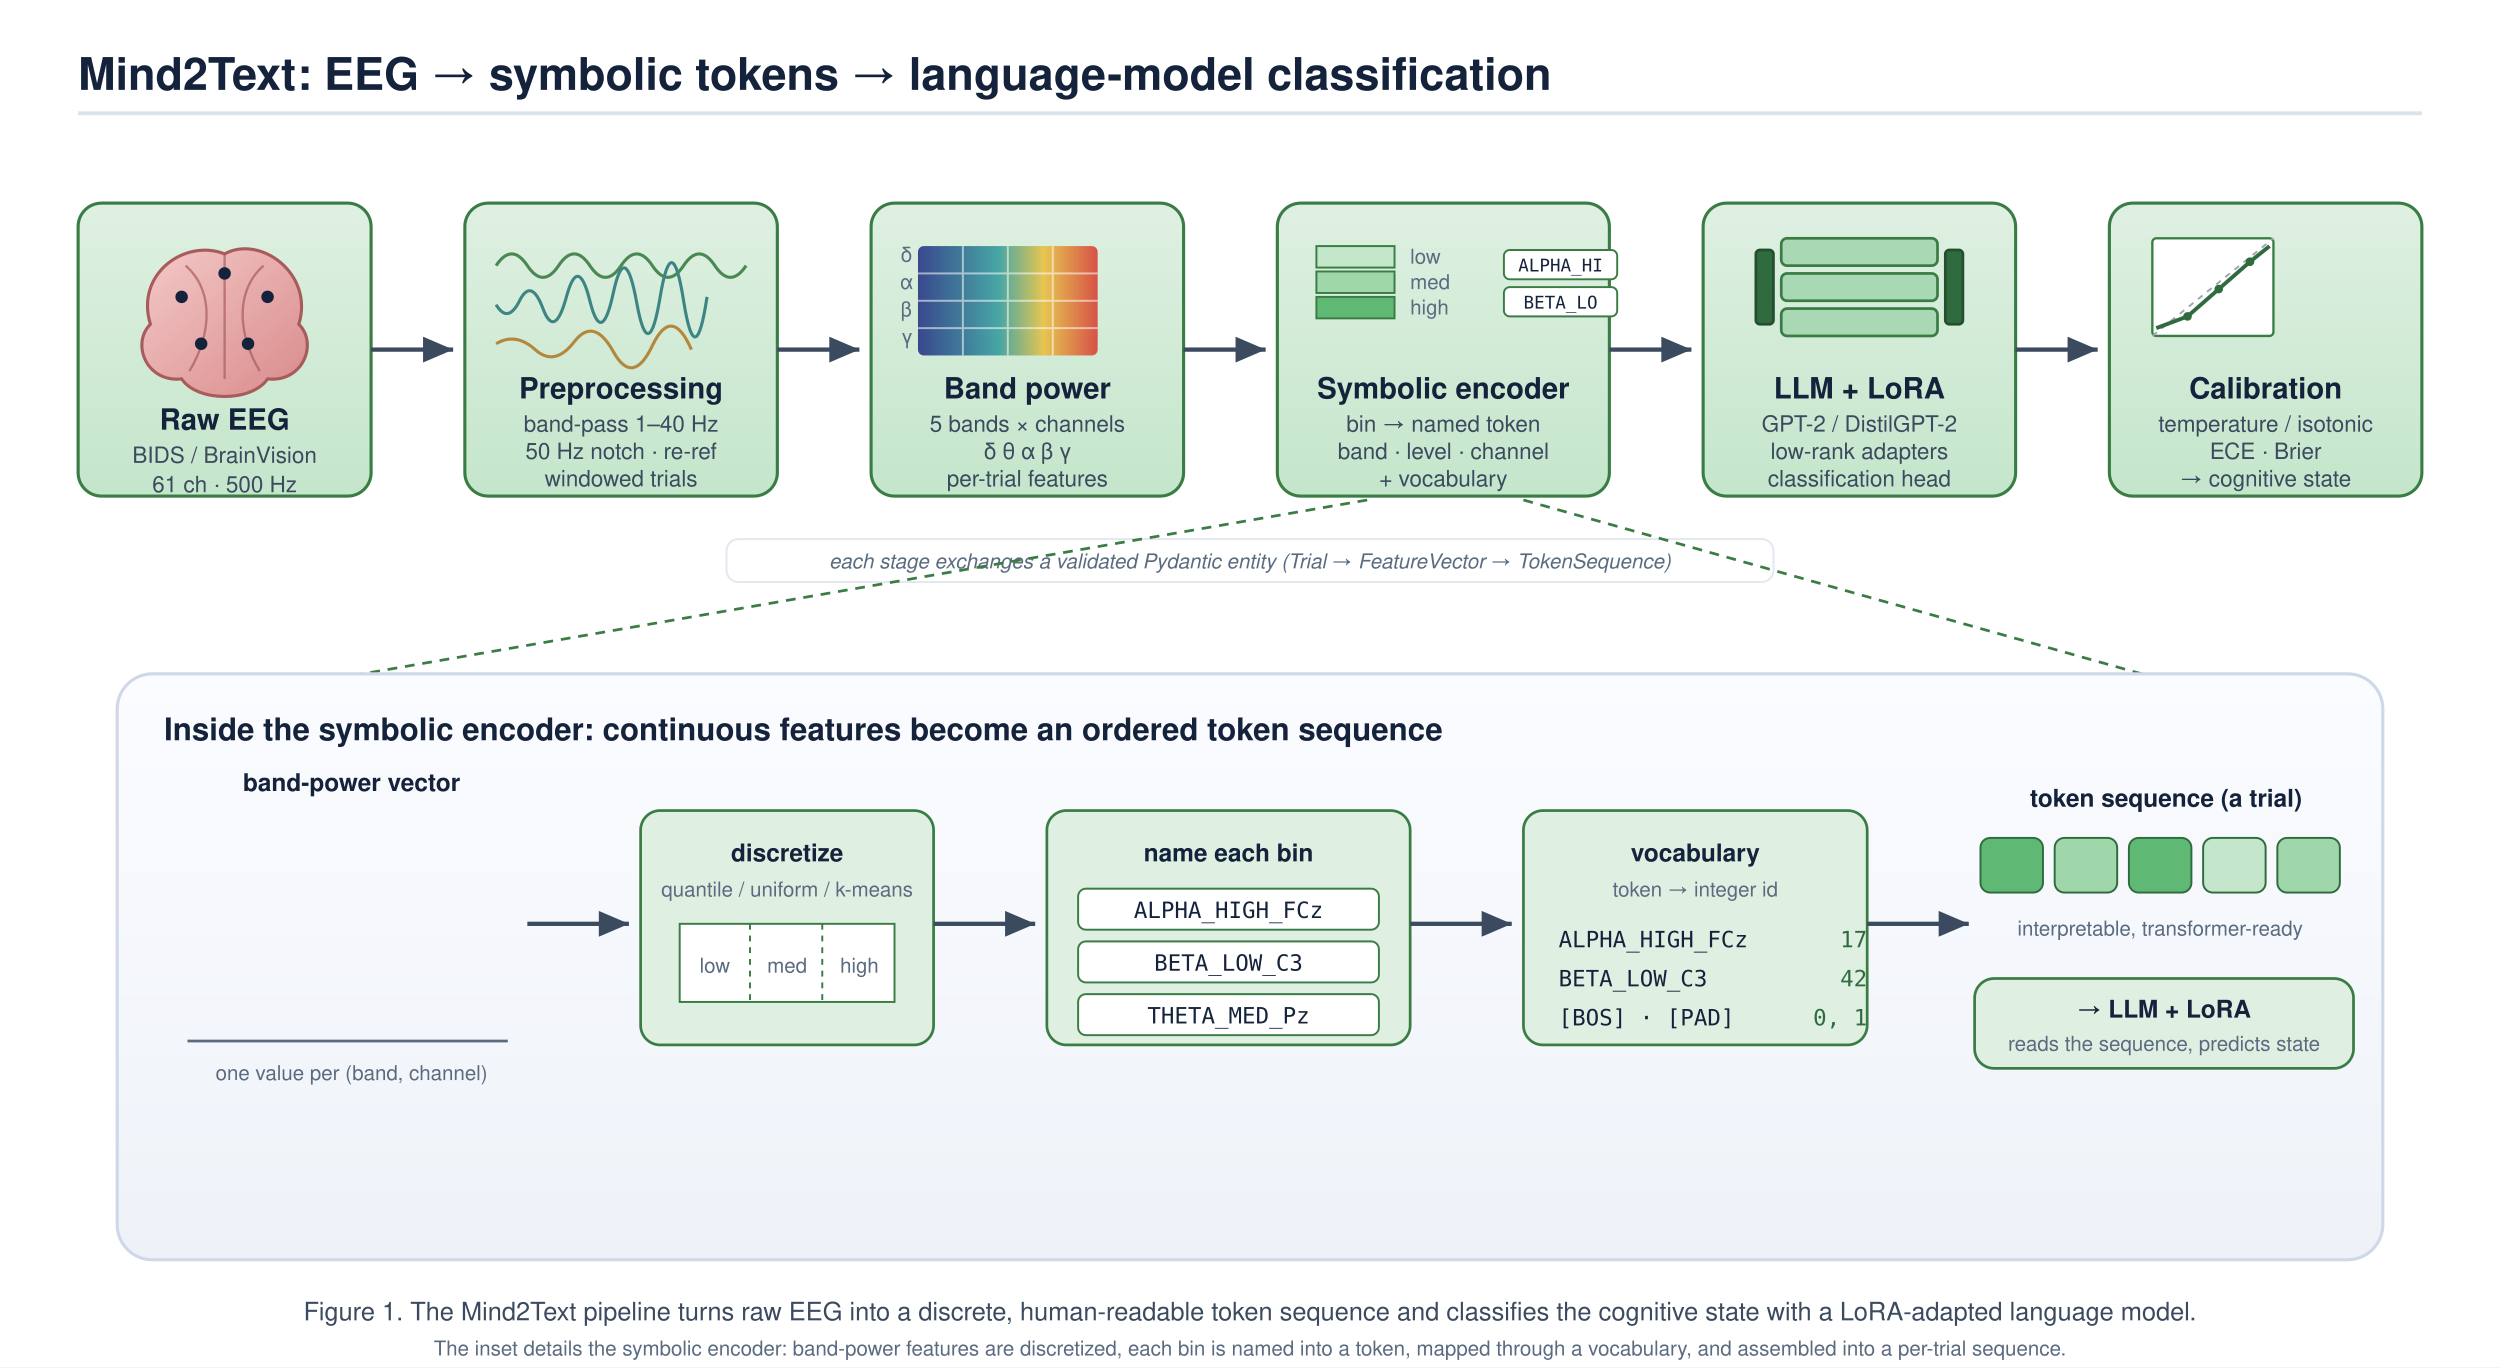
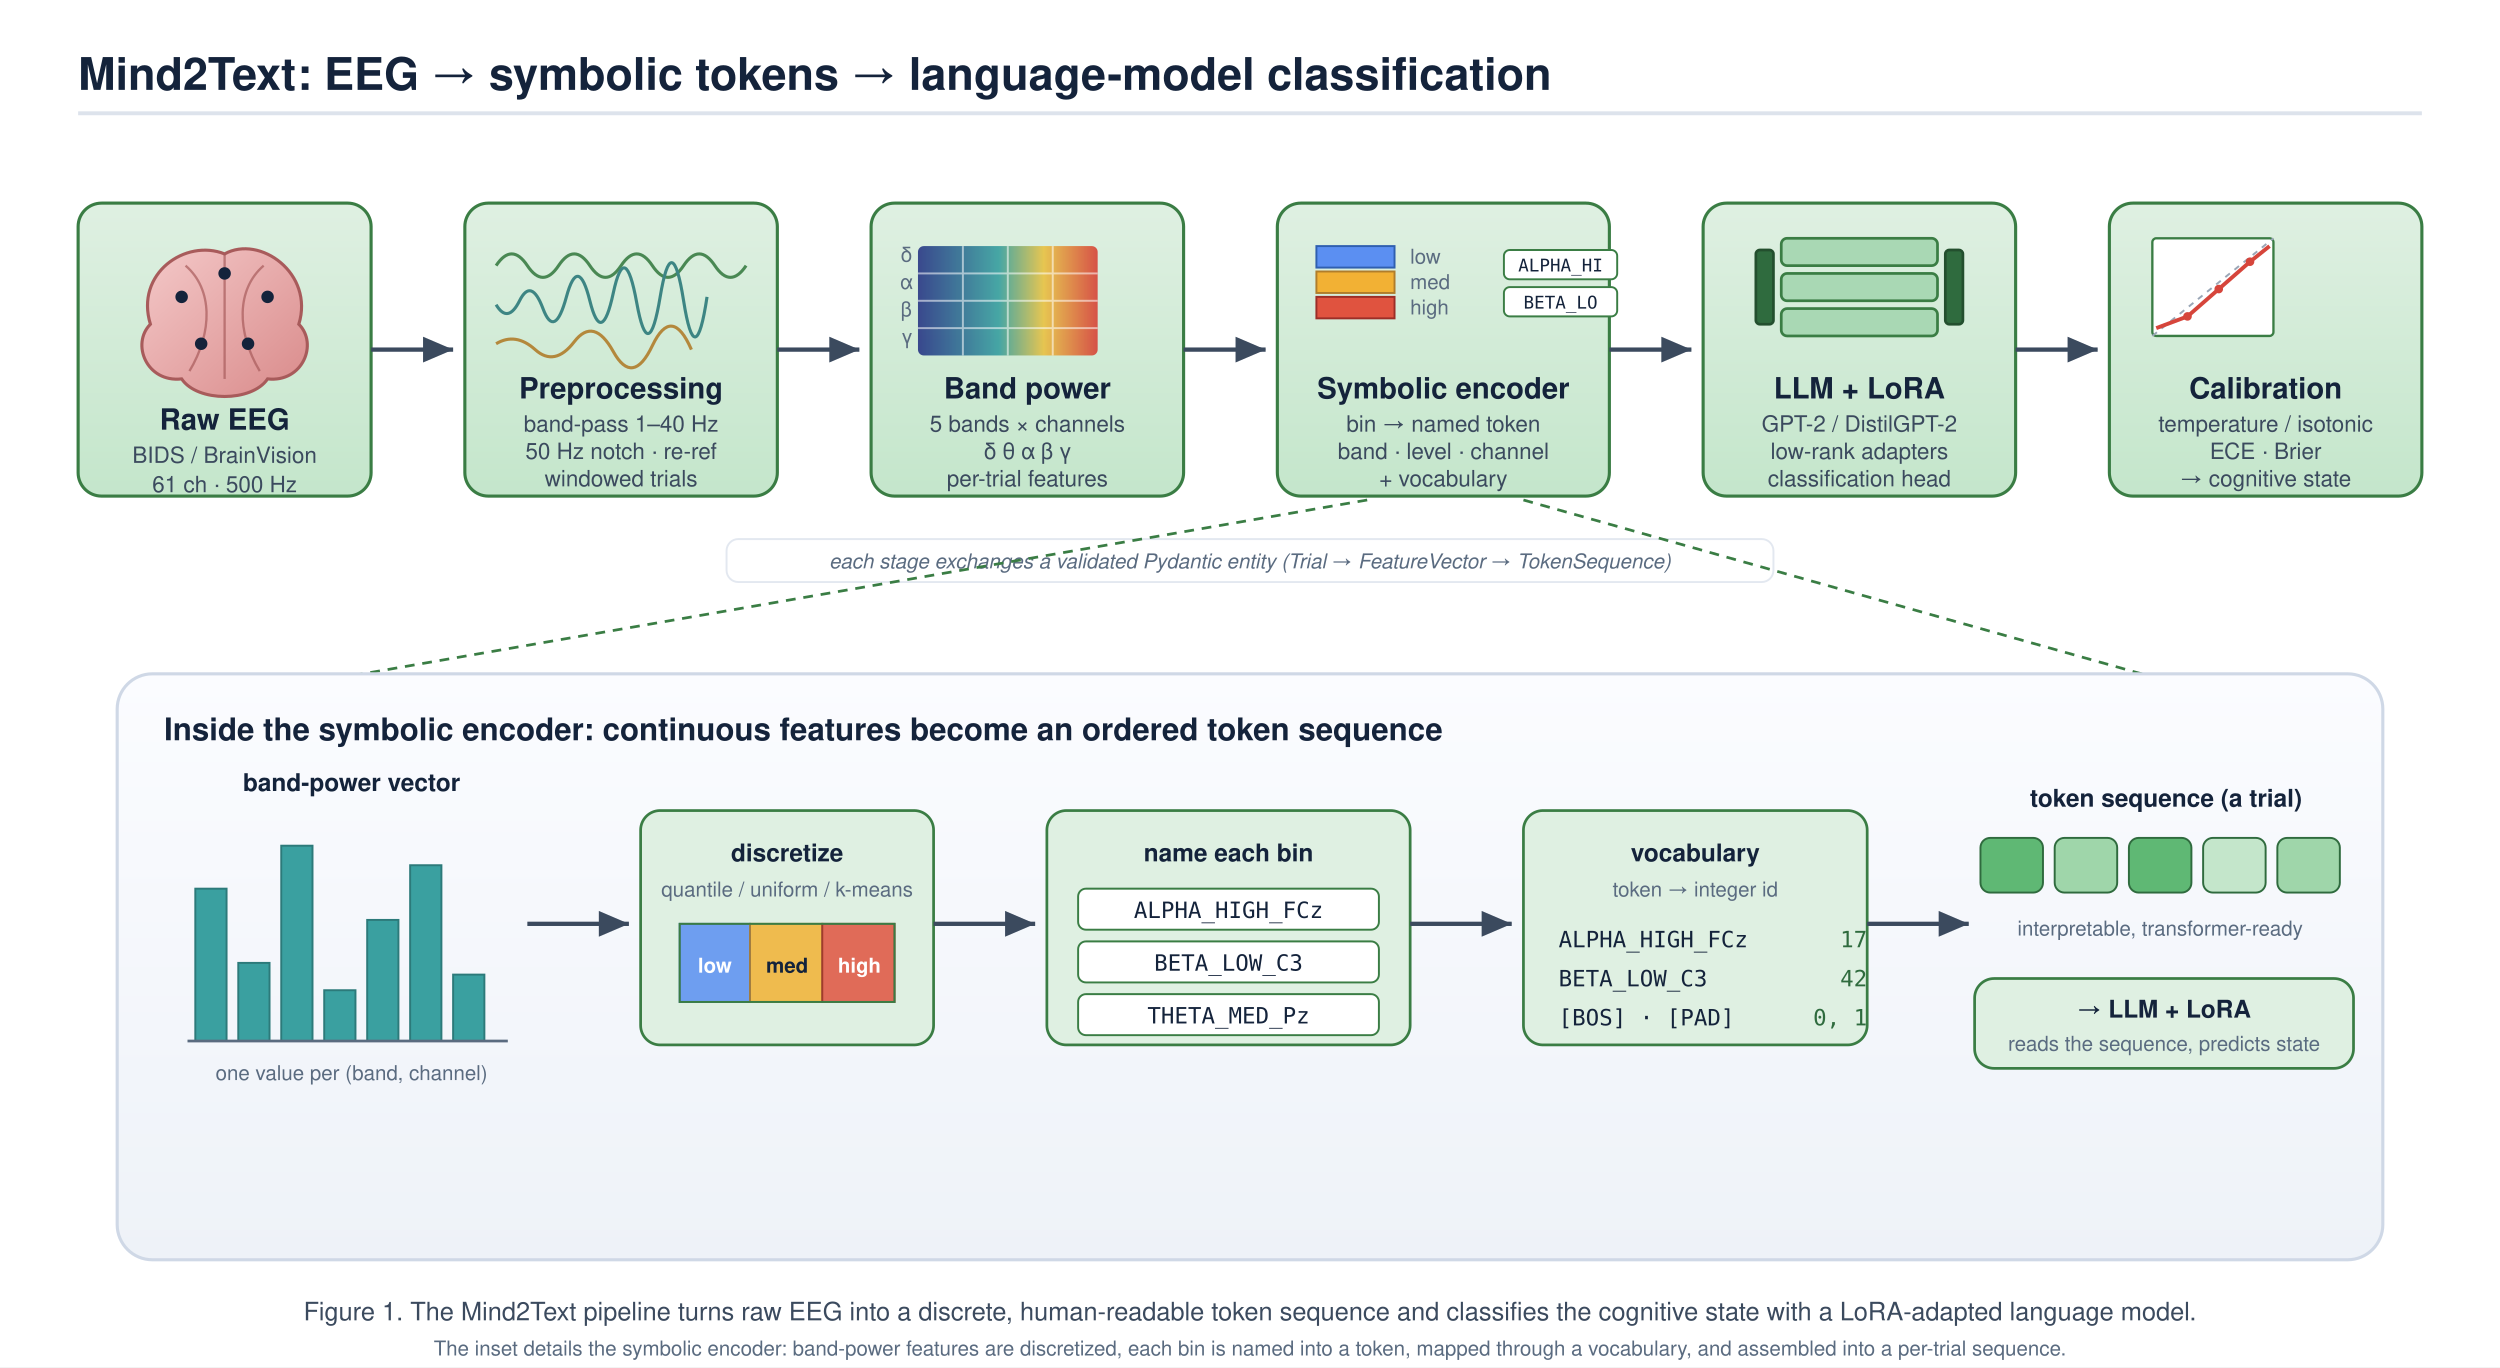
<svg xmlns="http://www.w3.org/2000/svg" viewBox="0 0 1280 700" font-family="Carlito, Calibri, 'Segoe UI', Helvetica, Arial, sans-serif">
  <defs>
    <marker id="arrow" markerWidth="10" markerHeight="10" refX="7" refY="3" orient="auto" markerUnits="strokeWidth">
      <path d="M0,0 L7,3 L0,6 Z" fill="#3b4a5e" />
    </marker>
    <linearGradient id="gBox" x1="0" y1="0" x2="0" y2="1">
      <stop offset="0" stop-color="#dff0e2" />
      <stop offset="1" stop-color="#c4e6cb" />
    </linearGradient>
    <linearGradient id="gBrain" x1="0" y1="0" x2="1" y2="1">
      <stop offset="0" stop-color="#f4c9c9" />
      <stop offset="1" stop-color="#d98a8a" />
    </linearGradient>
    <linearGradient id="gHeat" x1="0" y1="0" x2="1" y2="0">
      <stop offset="0" stop-color="#2c3a87" />
      <stop offset="0.45" stop-color="#3aa0a0" />
      <stop offset="0.7" stop-color="#e8c245" />
      <stop offset="1" stop-color="#d6453b" />
    </linearGradient>
    <linearGradient id="gInset" x1="0" y1="0" x2="0" y2="1">
      <stop offset="0" stop-color="#fbfcff" />
      <stop offset="1" stop-color="#eef2f8" />
    </linearGradient>
    <style>
      .title { font-size: 23px; font-weight: 700; fill: #14233b; }
      .stage { font-size: 15px; font-weight: 700; fill: #14233b; }
      .sub   { font-size: 11.5px; fill: #3b4a5e; }
      .lbl   { font-size: 12.5px; font-weight: 700; fill: #14233b; }
      .mono  { font-family: 'DejaVu Sans Mono', Consolas, monospace; font-size: 11.5px; fill: #14233b; }
      .tiny  { font-size: 10.5px; fill: #5a6b80; }
      .flow  { fill: none; stroke: #3b4a5e; stroke-width: 2.2; }
      .box   { fill: url(#gBox); stroke: #3a7d44; stroke-width: 1.6; rx: 12; }
      .cap   { font-size: 13px; fill: #3b4a5e; }
+       .lvlLo { fill: #5b8ff2; stroke: #2f5fb0; }
+       .lvlMd { fill: #f2b134; stroke: #b07d2b; }
+       .lvlHi { fill: #e0533f; stroke: #9c2e27; }
    </style>
  </defs>
  <rect width="1280" height="700" fill="#ffffff" />
  <text x="40" y="46" class="title">Mind2Text: EEG → symbolic tokens → language-model classification</text>
  <line x1="40" y1="58" x2="1240" y2="58" stroke="#dde3ec" stroke-width="2" />
  <g transform="translate(40,104)">
    <rect class="box" width="150" height="150" />
    <g transform="translate(75,58)">
      <path d="M-38,4 C-46,-22 -20,-40 0,-32 C18,-42 46,-22 38,4                C48,14 40,34 22,32 C14,44 -14,44 -22,32 C-40,34 -48,14 -38,4 Z" fill="url(#gBrain)" stroke="#a85b5b" stroke-width="1.6" />
      <path d="M0,-32 L0,32 M-20,-26 C-6,-14 -6,8 -18,28 M20,-26 C6,-14 6,8 18,28" fill="none" stroke="#a85b5b" stroke-width="1.2" opacity="0.7" />
      <circle cx="-22" cy="-10" r="3.2" fill="#14233b" />
      <circle cx="0" cy="-22" r="3.2" fill="#14233b" />
      <circle cx="22" cy="-10" r="3.2" fill="#14233b" />
      <circle cx="-12" cy="14" r="3.2" fill="#14233b" />
      <circle cx="12" cy="14" r="3.2" fill="#14233b" />
    </g>
    <text x="75" y="116" text-anchor="middle" class="stage">Raw EEG</text>
    <text x="75" y="133" text-anchor="middle" class="sub">BIDS / BrainVision</text>
    <text x="75" y="148" text-anchor="middle" class="sub">61 ch · 500 Hz</text>
  </g>
  <g transform="translate(238,104)">
    <rect class="box" width="160" height="150" />
    <g transform="translate(16,20)" stroke="#3a7d44" stroke-width="1.6" fill="none" opacity="0.9">
      <path d="M0,12 q8,-12 16,0 t16,0 t16,0 t16,0 t16,0 t16,0 t16,0 t16,0" />
      <path d="M0,32 q6,10 12,-2 t12,4 t12,-6 t12,2 t12,-4 t12,5 t12,-3 t12,2 t12,-2" stroke="#2c7a7a" />
      <path d="M0,52 q10,-6 20,3 t20,-4 t20,5 t20,-3 t20,2" stroke="#b07d2b" />
    </g>
    <text x="80" y="100" text-anchor="middle" class="stage">Preprocessing</text>
    <text x="80" y="117" text-anchor="middle" class="sub">band-pass 1–40 Hz</text>
    <text x="80" y="131" text-anchor="middle" class="sub">50 Hz notch · re-ref</text>
    <text x="80" y="145" text-anchor="middle" class="sub">windowed trials</text>
  </g>
  <g transform="translate(446,104)">
    <rect class="box" width="160" height="150" />
    <g transform="translate(24,22)">
      <rect x="0" y="0" width="92" height="56" fill="url(#gHeat)" opacity="0.92" rx="3" />
      <g stroke="#ffffff" stroke-width="1" opacity="0.55">
        <line x1="0" y1="14" x2="92" y2="14" />
        <line x1="0" y1="28" x2="92" y2="28" />
        <line x1="0" y1="42" x2="92" y2="42" />
        <line x1="23" y1="0" x2="23" y2="56" />
        <line x1="46" y1="0" x2="46" y2="56" />
        <line x1="69" y1="0" x2="69" y2="56" />
      </g>
      <text x="-3" y="8" text-anchor="end" class="tiny">δ</text>
      <text x="-3" y="22" text-anchor="end" class="tiny">α</text>
      <text x="-3" y="36" text-anchor="end" class="tiny">β</text>
      <text x="-3" y="50" text-anchor="end" class="tiny">γ</text>
    </g>
    <text x="80" y="100" text-anchor="middle" class="stage">Band power</text>
    <text x="80" y="117" text-anchor="middle" class="sub">5 bands × channels</text>
    <text x="80" y="131" text-anchor="middle" class="sub">δ θ α β γ</text>
    <text x="80" y="145" text-anchor="middle" class="sub">per-trial features</text>
  </g>
  <g transform="translate(654,104)">
    <rect class="box" width="170" height="150" />
    <g transform="translate(20,22)">
-       <rect x="0" y="0" width="40" height="11" fill="#c4e6cb" stroke="#3a7d44" />
-       <rect x="0" y="13" width="40" height="11" fill="#9fd6aa" stroke="#3a7d44" />
-       <rect x="0" y="26" width="40" height="11" fill="#5fb874" stroke="#3a7d44" />
+       <rect x="0" y="0" width="40" height="11" class="lvlLo" />
+       <rect x="0" y="13" width="40" height="11" class="lvlMd" />
+       <rect x="0" y="26" width="40" height="11" class="lvlHi" />
      <text x="48" y="9" class="tiny">low</text>
      <text x="48" y="22" class="tiny">med</text>
      <text x="48" y="35" class="tiny">high</text>
      <rect x="96" y="2" width="58" height="15" rx="3" fill="#fff" stroke="#3a7d44" />
      <rect x="96" y="21" width="58" height="15" rx="3" fill="#fff" stroke="#3a7d44" />
      <text x="125" y="13" text-anchor="middle" class="mono" style="font-size:9px">ALPHA_HI</text>
      <text x="125" y="32" text-anchor="middle" class="mono" style="font-size:9px">BETA_LO</text>
    </g>
    <text x="85" y="100" text-anchor="middle" class="stage">Symbolic encoder</text>
    <text x="85" y="117" text-anchor="middle" class="sub">bin → named token</text>
    <text x="85" y="131" text-anchor="middle" class="sub">band · level · channel</text>
    <text x="85" y="145" text-anchor="middle" class="sub">+ vocabulary</text>
  </g>
  <g transform="translate(872,104)">
    <rect class="box" width="160" height="150" />
    <g transform="translate(40,18)" fill="#a9d8b4" stroke="#3a7d44" stroke-width="1.4">
      <rect x="0" y="0" width="80" height="14" rx="3" />
      <rect x="0" y="18" width="80" height="14" rx="3" />
      <rect x="0" y="36" width="80" height="14" rx="3" />
      <rect x="-13" y="6" width="9" height="38" rx="2" fill="#2f6b3e" stroke="#234f2e" />
      <rect x="84" y="6" width="9" height="38" rx="2" fill="#2f6b3e" stroke="#234f2e" />
    </g>
    <text x="80" y="100" text-anchor="middle" class="stage">LLM + LoRA</text>
    <text x="80" y="117" text-anchor="middle" class="sub">GPT-2 / DistilGPT-2</text>
    <text x="80" y="131" text-anchor="middle" class="sub">low-rank adapters</text>
    <text x="80" y="145" text-anchor="middle" class="sub">classification head</text>
  </g>
  <g transform="translate(1080,104)">
    <rect class="box" width="160" height="150" />
    <g transform="translate(22,18)">
      <rect x="0" y="0" width="62" height="50" fill="#fff" stroke="#3a7d44" stroke-width="1.2" rx="2" />
      <line x1="0" y1="50" x2="62" y2="0" stroke="#9aa6b6" stroke-width="1" stroke-dasharray="3,3" />
-       <path d="M2,46 L18,40 L34,26 L50,12 L60,4" fill="none" stroke="#2f6b3e" stroke-width="2" />
-       <circle cx="18" cy="40" r="2.2" fill="#2f6b3e" />
-       <circle cx="34" cy="26" r="2.2" fill="#2f6b3e" />
-       <circle cx="50" cy="12" r="2.2" fill="#2f6b3e" />
+       <path d="M2,46 L18,40 L34,26 L50,12 L60,4" fill="none" stroke="#d6453b" stroke-width="2" />
+       <circle cx="18" cy="40" r="2.2" fill="#d6453b" />
+       <circle cx="34" cy="26" r="2.2" fill="#d6453b" />
+       <circle cx="50" cy="12" r="2.2" fill="#d6453b" />
    </g>
    <text x="80" y="100" text-anchor="middle" class="stage">Calibration</text>
    <text x="80" y="117" text-anchor="middle" class="sub">temperature / isotonic</text>
    <text x="80" y="131" text-anchor="middle" class="sub">ECE · Brier</text>
    <text x="80" y="145" text-anchor="middle" class="sub">→ cognitive state</text>
  </g>
  <g>
    <line class="flow" x1="190" y1="179" x2="232" y2="179" marker-end="url(#arrow)" />
    <line class="flow" x1="398" y1="179" x2="440" y2="179" marker-end="url(#arrow)" />
    <line class="flow" x1="606" y1="179" x2="648" y2="179" marker-end="url(#arrow)" />
    <line class="flow" x1="824" y1="179" x2="866" y2="179" marker-end="url(#arrow)" />
    <line class="flow" x1="1032" y1="179" x2="1074" y2="179" marker-end="url(#arrow)" />
  </g>
  <rect x="372" y="276" width="536" height="22" rx="6" fill="#ffffff" stroke="#e3e8f0" stroke-width="1" />
  <text x="640" y="291" text-anchor="middle" class="tiny" style="font-style:italic">
    each stage exchanges a validated Pydantic entity (Trial → FeatureVector → TokenSequence)
  </text>
  <g stroke="#3a7d44" stroke-width="1.4" stroke-dasharray="5,4" fill="none">
    <line x1="700" y1="256" x2="180" y2="346" />
    <line x1="780" y1="256" x2="1100" y2="346" />
  </g>
  <g transform="translate(60,345)">
    <rect width="1160" height="300" rx="18" fill="url(#gInset)" stroke="#cfd8e6" stroke-width="1.6" />
    <text x="24" y="34" class="stage" style="font-size:16px">Inside the symbolic encoder: continuous features become an ordered token sequence</text>
    <g transform="translate(40,68)">
      <text x="80" y="-8" text-anchor="middle" class="lbl">band-power vector</text>
-       <g fill="#3aa0a0" stroke="#2c7a7a" stroke-width="1">
-         <rect x="0" y="120" width="16" height="-78" />
-         <rect x="22" y="120" width="16" height="-40" />
-         <rect x="44" y="120" width="16" height="-100" />
-         <rect x="66" y="120" width="16" height="-26" />
-         <rect x="88" y="120" width="16" height="-62" />
-         <rect x="110" y="120" width="16" height="-90" />
-         <rect x="132" y="120" width="16" height="-34" />
+       <g stroke="#2c7a7a" stroke-width="1">
+         <rect x="0" y="42" width="16" height="78" fill="#3aa0a0" />
+         <rect x="22" y="80" width="16" height="40" fill="#3aa0a0" />
+         <rect x="44" y="20" width="16" height="100" fill="#3aa0a0" />
+         <rect x="66" y="94" width="16" height="26" fill="#3aa0a0" />
+         <rect x="88" y="58" width="16" height="62" fill="#3aa0a0" />
+         <rect x="110" y="30" width="16" height="90" fill="#3aa0a0" />
+         <rect x="132" y="86" width="16" height="34" fill="#3aa0a0" />
      </g>
      <line x1="-4" y1="120" x2="160" y2="120" stroke="#5a6b80" stroke-width="1.4" />
      <text x="80" y="140" text-anchor="middle" class="tiny">one value per (band, channel)</text>
    </g>
    <line class="flow" x1="210" y1="128" x2="262" y2="128" marker-end="url(#arrow)" />
    <g transform="translate(268,70)">
      <rect width="150" height="120" rx="10" fill="#dff0e2" stroke="#3a7d44" stroke-width="1.4" />
      <text x="75" y="26" text-anchor="middle" class="lbl">discretize</text>
      <text x="75" y="44" text-anchor="middle" class="tiny">quantile / uniform / k-means</text>
      <g transform="translate(20,58)">
-         <rect x="0" y="0" width="110" height="40" fill="#fff" stroke="#3a7d44" />
-         <line x1="36" y1="0" x2="36" y2="40" stroke="#3a7d44" stroke-dasharray="3,3" />
-         <line x1="73" y1="0" x2="73" y2="40" stroke="#3a7d44" stroke-dasharray="3,3" />
-         <text x="18" y="25" text-anchor="middle" class="tiny">low</text>
-         <text x="55" y="25" text-anchor="middle" class="tiny">med</text>
-         <text x="92" y="25" text-anchor="middle" class="tiny">high</text>
+         <rect x="0" y="0" width="36" height="40" class="lvlLo" opacity="0.85" />
+         <rect x="36" y="0" width="37" height="40" class="lvlMd" opacity="0.85" />
+         <rect x="73" y="0" width="37" height="40" class="lvlHi" opacity="0.85" />
+         <rect x="0" y="0" width="110" height="40" fill="none" stroke="#3a7d44" />
+         <text x="18" y="25" text-anchor="middle" class="tiny" style="fill:#fff;font-weight:700">low</text>
+         <text x="55" y="25" text-anchor="middle" class="tiny" style="fill:#14233b;font-weight:700">med</text>
+         <text x="92" y="25" text-anchor="middle" class="tiny" style="fill:#fff;font-weight:700">high</text>
      </g>
    </g>
    <line class="flow" x1="418" y1="128" x2="470" y2="128" marker-end="url(#arrow)" />
    <g transform="translate(476,70)">
      <rect width="186" height="120" rx="10" fill="#dff0e2" stroke="#3a7d44" stroke-width="1.4" />
      <text x="93" y="26" text-anchor="middle" class="lbl">name each bin</text>
      <g transform="translate(16,40)">
        <rect x="0" y="0" width="154" height="21" rx="4" fill="#fff" stroke="#3a7d44" />
        <rect x="0" y="27" width="154" height="21" rx="4" fill="#fff" stroke="#3a7d44" />
        <rect x="0" y="54" width="154" height="21" rx="4" fill="#fff" stroke="#3a7d44" />
        <text x="77" y="15" text-anchor="middle" class="mono">ALPHA_HIGH_FCz</text>
        <text x="77" y="42" text-anchor="middle" class="mono">BETA_LOW_C3</text>
        <text x="77" y="69" text-anchor="middle" class="mono">THETA_MED_Pz</text>
      </g>
    </g>
    <line class="flow" x1="662" y1="128" x2="714" y2="128" marker-end="url(#arrow)" />
    <g transform="translate(720,70)">
      <rect width="176" height="120" rx="10" fill="#dff0e2" stroke="#3a7d44" stroke-width="1.4" />
      <text x="88" y="26" text-anchor="middle" class="lbl">vocabulary</text>
      <text x="88" y="44" text-anchor="middle" class="tiny">token → integer id</text>
      <g transform="translate(18,58)" class="mono">
        <text x="0" y="12">ALPHA_HIGH_FCz</text>
        <text x="158" y="12" text-anchor="end" fill="#2f6b3e">17</text>
        <text x="0" y="32">BETA_LOW_C3</text>
        <text x="158" y="32" text-anchor="end" fill="#2f6b3e">42</text>
        <text x="0" y="52">[BOS] · [PAD]</text>
        <text x="158" y="52" text-anchor="end" fill="#2f6b3e">0, 1</text>
      </g>
    </g>
    <line class="flow" x1="896" y1="128" x2="948" y2="128" marker-end="url(#arrow)" />
    <g transform="translate(954,68)">
      <text x="95" y="0" text-anchor="middle" class="lbl">token sequence (a trial)</text>
      <g transform="translate(0,16)">
        <rect x="0" y="0" width="32" height="28" rx="5" fill="#5fb874" stroke="#2f6b3e" />
        <rect x="38" y="0" width="32" height="28" rx="5" fill="#9fd6aa" stroke="#2f6b3e" />
        <rect x="76" y="0" width="32" height="28" rx="5" fill="#5fb874" stroke="#2f6b3e" />
        <rect x="114" y="0" width="32" height="28" rx="5" fill="#c4e6cb" stroke="#2f6b3e" />
        <rect x="152" y="0" width="32" height="28" rx="5" fill="#9fd6aa" stroke="#2f6b3e" />
        <text x="92" y="50" text-anchor="middle" class="tiny">interpretable, transformer-ready</text>
      </g>
      <g transform="translate(-3,88)">
        <rect x="0" y="0" width="194" height="46" rx="10" fill="#dff0e2" stroke="#3a7d44" stroke-width="1.4" />
        <text x="97" y="20" text-anchor="middle" class="lbl">→ LLM + LoRA</text>
        <text x="97" y="37" text-anchor="middle" class="tiny">reads the sequence, predicts state</text>
      </g>
    </g>
  </g>
  <text x="640" y="676" text-anchor="middle" class="cap">
    Figure 1. The Mind2Text pipeline turns raw EEG into a discrete, human-readable token sequence and classifies the cognitive state with a LoRA-adapted language model.
  </text>
  <text x="640" y="694" text-anchor="middle" class="tiny">
    The inset details the symbolic encoder: band-power features are discretized, each bin is named into a token, mapped through a vocabulary, and assembled into a per-trial sequence.
  </text>
</svg>
